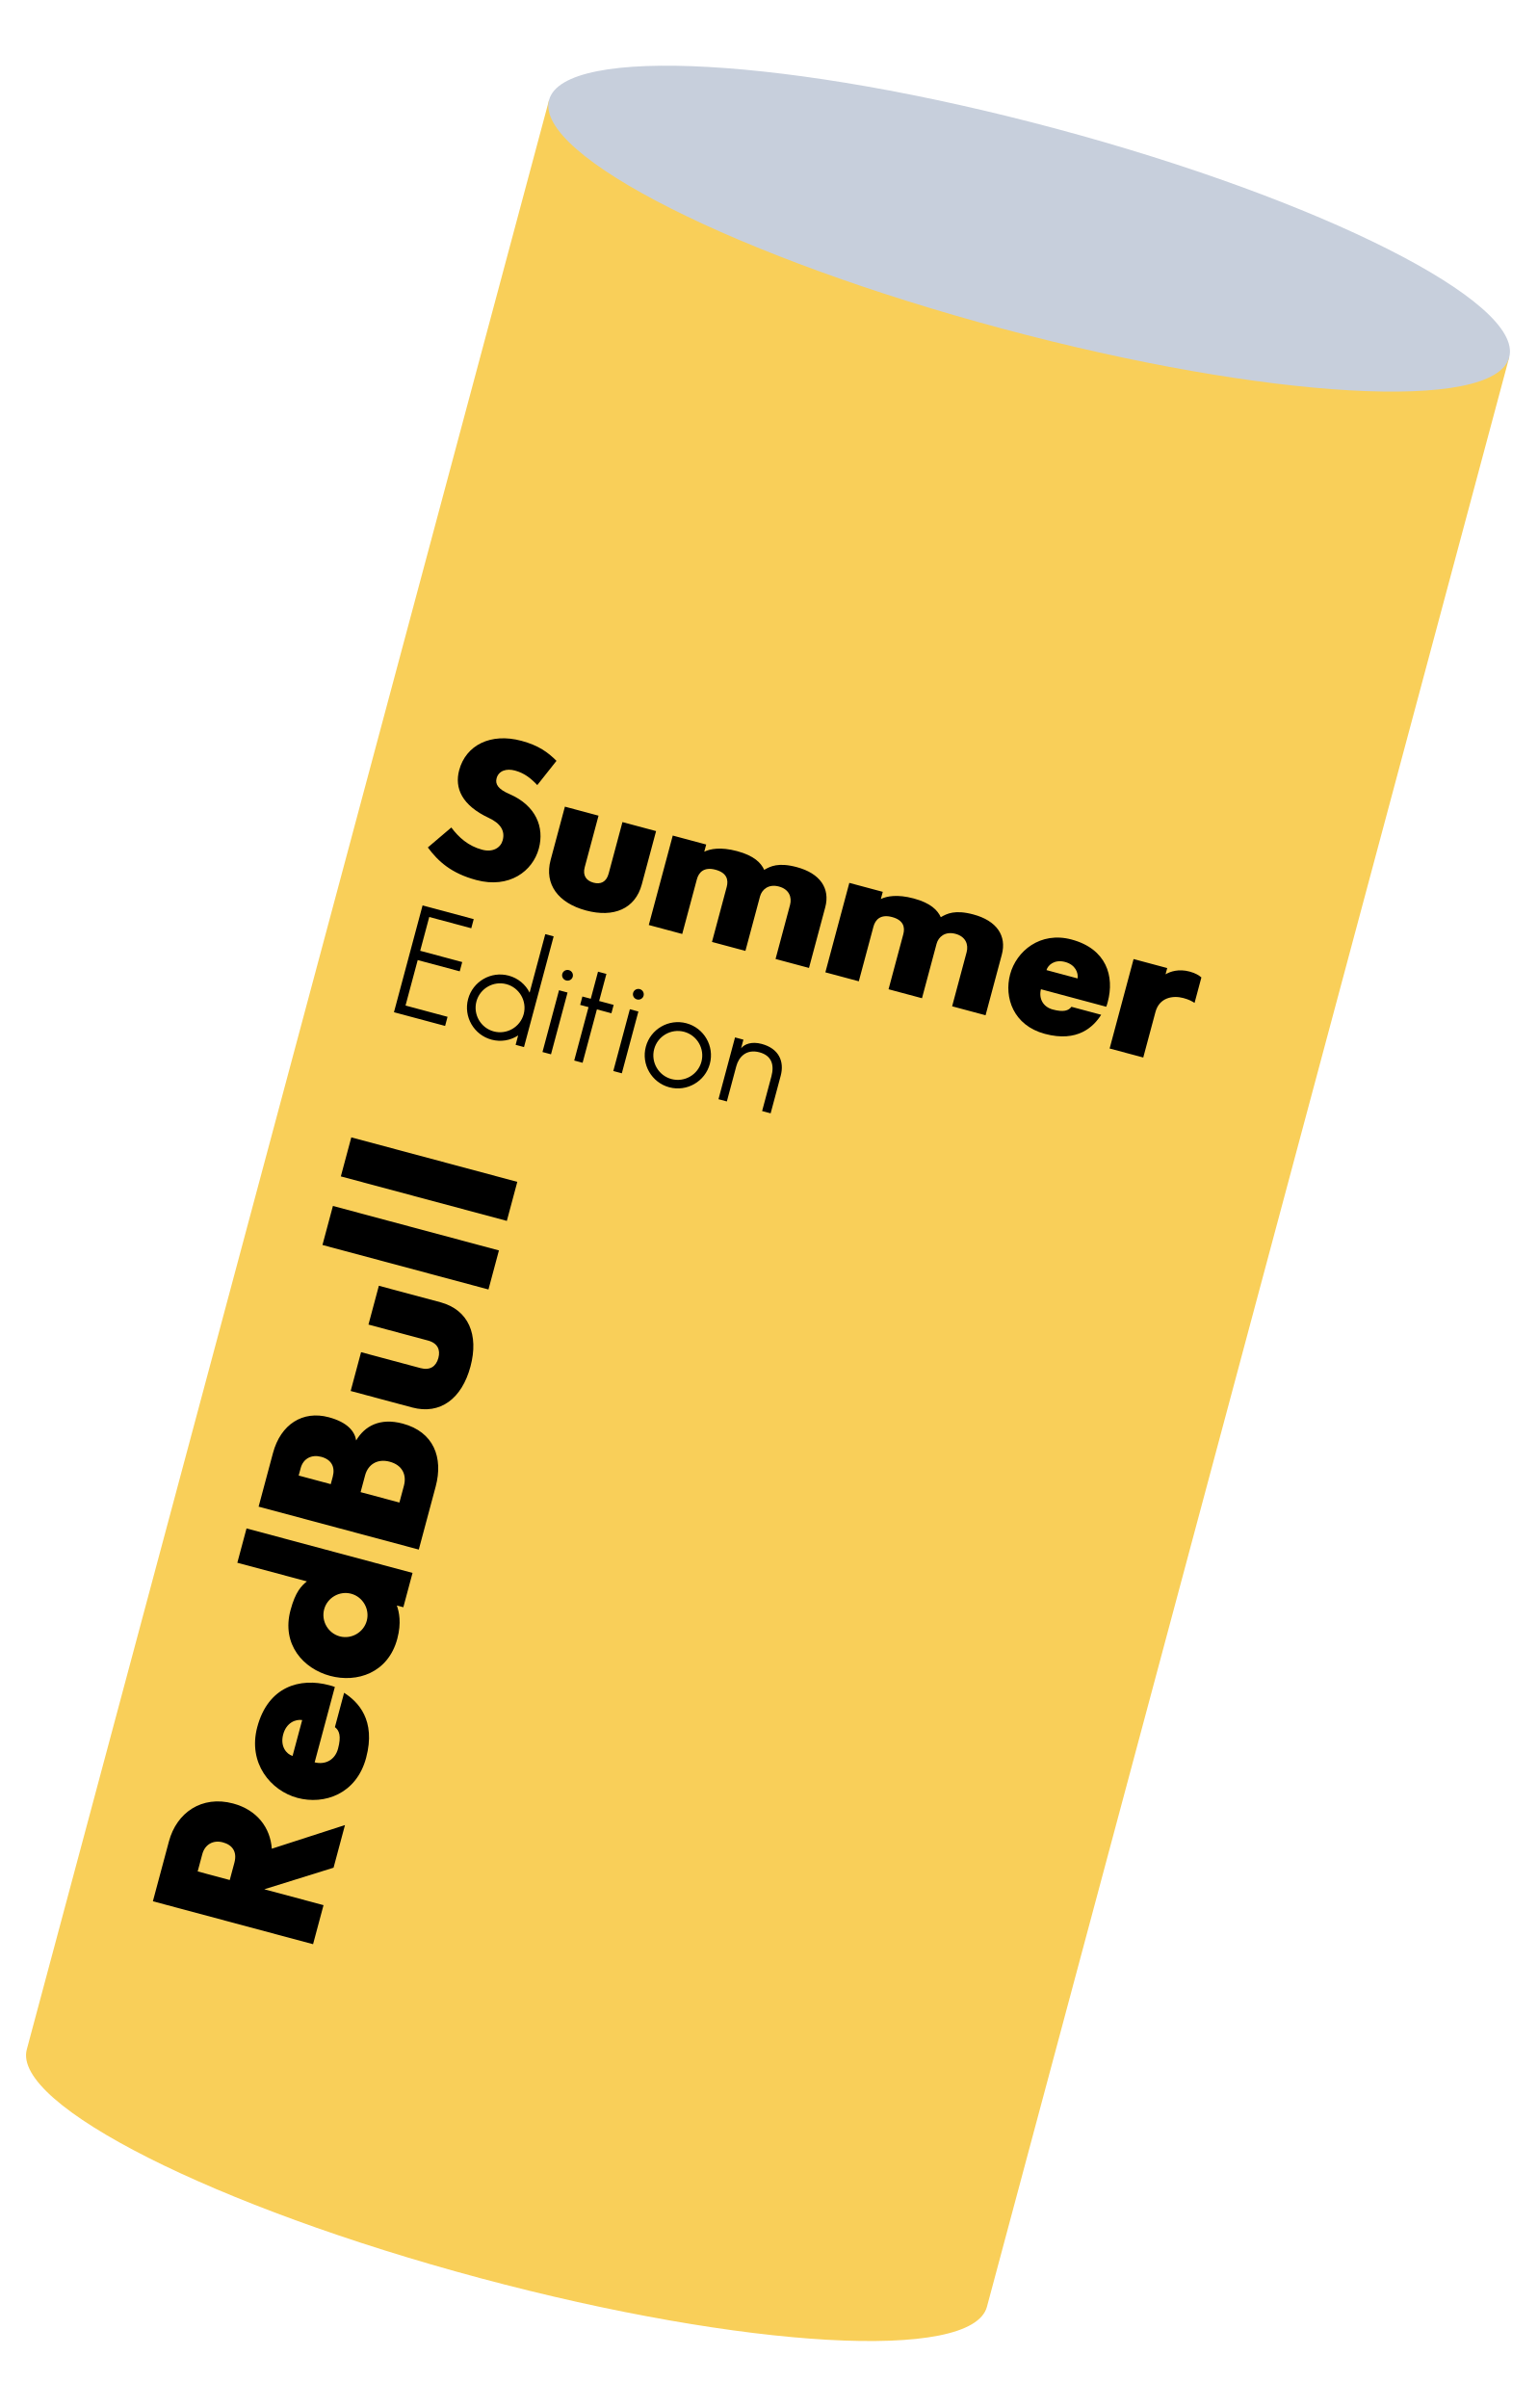
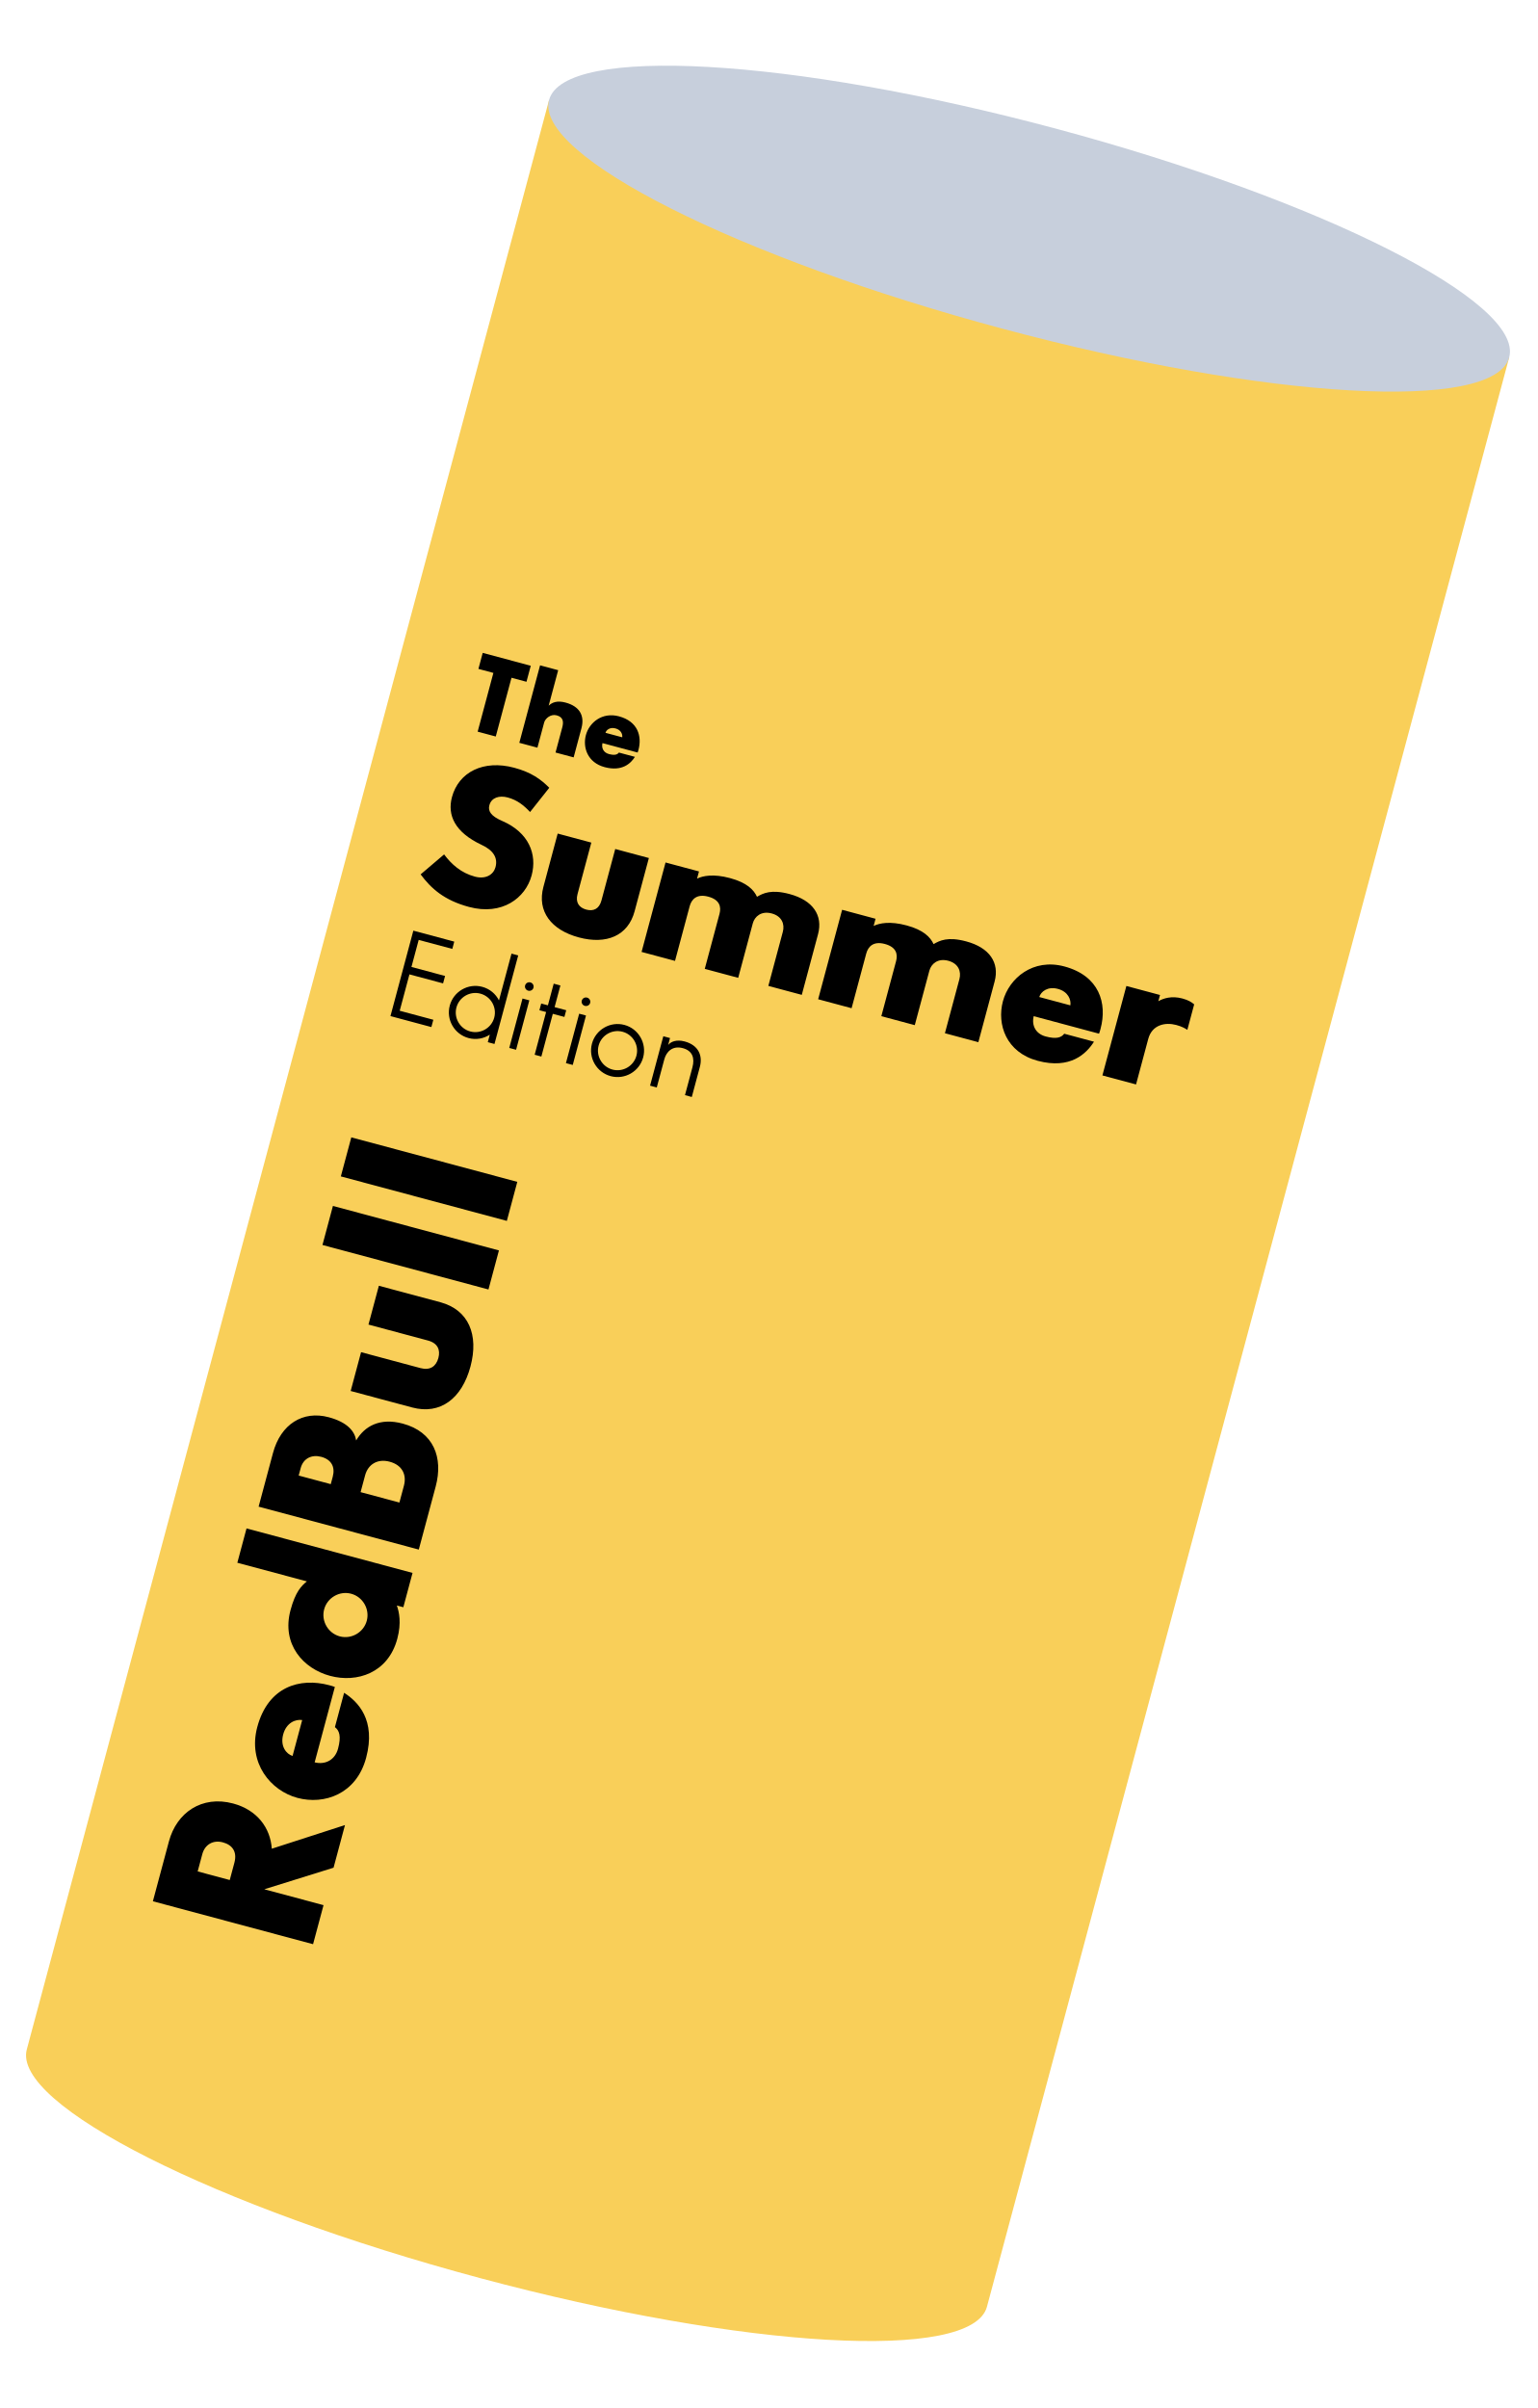
<svg xmlns="http://www.w3.org/2000/svg" width="993" height="1555" viewBox="0 0 993 1555" fill="none">
  <path d="M637.428 1489.62C627.872 1525.28 481.305 1517 310.062 1471.12C138.819 1425.23 7.747 1359.12 17.304 1323.46L354.619 64.578L974.744 230.74L637.428 1489.62Z" fill="#F9CF59" />
  <ellipse cx="664.682" cy="147.66" rx="321" ry="66.857" transform="rotate(15 664.682 147.66)" fill="#C7CFDC" />
-   <path d="M347.01 506.977C342.92 502.651 338.721 499.238 332.568 497.589C327.168 496.143 322.067 497.602 320.721 502.625C319.745 506.266 321.55 509.576 329.158 512.826C346.157 520.207 351.692 534.207 348.025 547.894C344.088 562.586 328.917 573.998 307.57 568.278C291.497 563.972 283.049 556.324 276.327 547.256L291.491 534.361C296.24 540.748 302.422 546.307 311.337 548.696C318.495 550.614 323.406 547.354 324.684 542.582C326.299 536.555 323.29 531.711 315.75 528.21C298.291 520.033 293.464 508.915 296.56 497.362C300.9 481.164 316.929 473.077 336.769 478.393C347.82 481.354 353.894 485.808 359.414 491.324L347.01 506.977ZM386.571 526.729L377.654 560.005C376.207 565.405 378.674 568.758 383.32 570.002C387.84 571.214 391.619 569.669 393.099 564.144L402.016 530.868L423.739 536.689L414.52 571.095C410.281 586.917 396.339 592.737 378.508 587.959C360.677 583.181 351.388 571.137 355.628 555.315L364.847 520.908L386.571 526.729ZM419.028 597.336L434.505 539.573L456.103 545.361L454.858 550.007C458.578 548.177 465.413 546.779 476.087 549.638C487.137 552.599 491.536 557.277 493.574 561.726C497.555 559.428 502.708 556.772 514.637 559.968C529.705 564.006 536.259 573.702 532.995 585.882L522.498 625.06L500.9 619.273L510.253 584.365C511.565 579.467 509.729 574.265 503.074 572.482C496.293 570.665 492.035 574.503 490.857 578.898L481.436 614.058L459.838 608.271L469.36 572.734C470.571 568.214 469.513 563.624 462.105 561.638C454.696 559.653 451.292 563.317 450.08 567.838L440.626 603.123L419.028 597.336ZM533.071 627.894L548.548 570.131L570.147 575.918L568.902 580.564C572.622 578.735 579.457 577.336 590.13 580.196C601.18 583.157 605.58 587.835 607.618 592.284C611.598 589.986 616.751 587.329 628.68 590.526C643.749 594.563 650.302 604.26 647.039 616.44L636.541 655.618L614.943 649.831L624.297 614.922C625.609 610.025 623.773 604.823 617.118 603.039C610.337 601.223 606.078 605.061 604.901 609.456L595.48 644.616L573.881 638.829L583.403 603.292C584.615 598.772 583.557 594.181 576.148 592.196C568.739 590.211 565.335 593.875 564.124 598.395L554.669 633.681L533.071 627.894ZM672.294 638.819C670.804 644.88 673.678 650.226 679.957 651.909C686.989 653.793 690.131 652.616 692.001 650.156L711.213 655.304C706.322 663.011 696.026 673.307 674.805 667.621C654.462 662.17 648.396 644.125 652.4 629.182C656.404 614.239 671.853 601.286 692.07 606.703C714.672 612.76 719.893 630.444 715.452 647.019C715.183 648.023 714.88 649.154 714.485 650.124L672.294 638.819ZM695.967 631.839C696.532 628.222 694.571 622.985 687.915 621.202C681.26 619.419 676.943 622.973 675.876 626.455L695.967 631.839ZM716.662 677.087L732.139 619.324L753.863 625.145L752.786 629.163C755.97 627.325 761.299 625.522 768.33 627.407C772.223 628.45 774.282 629.809 775.93 631.192L771.522 647.642C770.024 646.702 768.183 645.536 764.29 644.493C757.384 642.643 748.749 644.232 746.259 653.524L738.385 682.907L716.662 677.087Z" fill="black" />
-   <path d="M304.378 599.433L277.235 592.16L271.386 613.99L298.528 621.263L296.924 627.251L269.781 619.979L261.913 649.343L289.056 656.616L287.477 662.508L254.442 653.656L272.922 584.689L305.957 593.541L304.378 599.433ZM352.174 603.233L357.584 604.682L338.431 676.161L333.022 674.711L334.652 668.626C329.746 671.867 323.542 673 317.457 671.369C306.059 668.315 299.27 656.557 302.324 645.159C305.378 633.761 317.136 626.973 328.534 630.027C334.619 631.658 339.426 635.741 342.055 641.001L352.174 603.233ZM307.708 646.705C305.456 655.109 310.476 663.805 318.88 666.056C327.284 668.308 335.979 663.288 338.231 654.884C340.483 646.481 335.462 637.785 327.059 635.533C318.655 633.281 309.959 638.302 307.708 646.705ZM366.558 640.941L355.869 680.833L350.363 679.358L361.052 639.465L366.558 640.941ZM369.907 630.76C369.415 632.596 367.482 633.63 365.646 633.139C363.811 632.647 362.654 630.784 363.146 628.949C363.663 627.017 365.597 625.982 367.432 626.474C369.267 626.966 370.425 628.829 369.907 630.76ZM380.106 650.368L374.697 648.919L376.147 643.51L381.556 644.959L386.24 627.476L391.649 628.925L386.965 646.409L396.334 648.919L394.885 654.328L385.515 651.818L376.276 686.301L370.866 684.852L380.106 650.368ZM412.308 653.199L401.618 693.092L396.113 691.617L406.802 651.724L412.308 653.199ZM415.657 643.019C415.165 644.854 413.231 645.889 411.396 645.397C409.561 644.905 408.403 643.042 408.895 641.207C409.413 639.275 411.346 638.241 413.182 638.732C415.017 639.224 416.174 641.087 415.657 643.019ZM458.46 686.996C455.405 698.394 443.648 705.182 432.25 702.128C420.852 699.074 414.064 687.316 417.118 675.918C420.172 664.52 431.93 657.732 443.327 660.786C454.725 663.84 461.514 675.598 458.46 686.996ZM422.501 677.464C420.249 685.868 425.27 694.563 433.674 696.815C442.077 699.067 450.773 694.046 453.024 685.643C455.276 677.239 450.256 668.544 441.852 666.292C433.449 664.04 424.753 669.061 422.501 677.464ZM464.041 709.818L474.73 669.925L480.139 671.374L478.638 676.977C480.696 674.319 485.362 672.36 491.93 674.12C503.135 677.122 506.681 685.526 504.222 694.702L497.726 718.947L492.22 717.472L498.224 695.062C500.269 687.432 498.208 681.6 490.481 679.529C481.981 677.251 477.137 682.579 475.532 688.568L469.45 711.267L464.041 709.818Z" fill="black" />
+   <path d="M342.801 429.923L340.029 440.268L330.36 437.677L320.196 475.609L308.499 472.475L318.662 434.543L308.994 431.952L311.765 421.607L342.801 429.923ZM335.402 479.684L348.809 429.649L360.507 432.783L354.365 455.705C356.608 453.552 359.857 452.248 365.266 453.698C374.191 456.089 377.76 461.973 375.531 470.29L370.495 489.087L358.797 485.952L363.127 469.792C364.142 466.006 363.767 463.079 359.507 461.938C355.585 460.887 352.118 464.089 351.466 466.523L347.1 482.818L335.402 479.684ZM389.118 479.873C388.316 483.136 389.863 486.015 393.244 486.921C397.031 487.936 398.722 487.302 399.729 485.977L410.075 488.749C407.441 492.899 401.897 498.443 390.47 495.381C379.516 492.446 376.25 482.73 378.406 474.684C380.562 466.637 388.88 459.663 399.766 462.58C411.937 465.841 414.748 475.363 412.357 484.288C412.212 484.829 412.049 485.437 411.836 485.96L389.118 479.873ZM401.865 476.114C402.169 474.166 401.113 471.347 397.53 470.387C393.946 469.426 391.622 471.34 391.047 473.215L401.865 476.114Z" fill="black" />
+   <path d="M342.352 524.364C338.262 520.038 334.063 516.625 327.91 514.976C322.51 513.529 317.409 514.989 316.063 520.012C315.087 523.653 316.892 526.963 324.5 530.213C341.499 537.594 347.034 551.594 343.367 565.281C339.43 579.973 324.259 591.385 302.912 585.665C286.839 581.358 278.391 573.711 271.669 564.642L286.833 551.748C291.582 558.134 297.763 563.694 306.679 566.083C313.836 568.001 318.747 564.741 320.026 559.969C321.641 553.941 318.632 549.098 311.091 545.597C293.633 537.419 288.806 526.301 291.902 514.749C296.242 498.55 312.271 490.463 332.111 495.78C343.161 498.74 349.236 503.194 354.756 508.711L342.352 524.364ZM381.912 544.116L372.996 577.392C371.549 582.792 374.016 586.144 378.662 587.389C383.182 588.6 386.961 587.056 388.441 581.531L397.357 548.255L419.081 554.075L409.862 588.482C405.623 604.304 391.681 610.124 373.85 605.346C356.019 600.568 346.73 588.523 350.97 572.701L360.189 538.295L381.912 544.116ZM414.369 614.722L429.847 556.96L451.445 562.747L450.2 567.393C453.92 565.564 460.755 564.165 471.429 567.025C482.479 569.986 486.878 574.664 488.916 579.113C492.896 576.815 498.05 574.158 509.979 577.355C525.047 581.392 531.601 591.089 528.337 603.269L517.839 642.447L496.241 636.66L505.595 601.751C506.907 596.854 505.071 591.652 498.416 589.868C491.635 588.051 487.377 591.89 486.199 596.285L476.778 631.445L455.18 625.658L464.702 590.121C465.913 585.601 464.855 581.01 457.446 579.025C450.038 577.04 446.633 580.704 445.422 585.224L435.968 620.51L414.369 614.722ZM528.413 645.28L543.89 587.518L565.488 593.305L564.243 597.951C567.964 596.122 574.799 594.723 585.472 597.583C596.522 600.544 600.921 605.222 602.959 609.671C606.94 607.373 612.093 604.716 624.022 607.912C639.091 611.95 645.644 621.647 642.381 633.827L631.883 673.005L610.285 667.218L619.638 632.309C620.951 627.412 619.115 622.209 612.459 620.426C605.679 618.609 601.42 622.448 600.242 626.843L590.821 662.003L569.223 656.215L578.745 620.679C579.956 616.158 578.898 611.568 571.49 609.583C564.081 607.598 560.677 611.262 559.466 615.782L550.011 651.067L528.413 645.28ZM667.635 656.206C666.146 662.267 669.02 667.613 675.299 669.295C682.331 671.18 685.472 670.003 687.343 667.543L706.555 672.691C701.664 680.397 691.368 690.694 670.147 685.007C649.804 679.557 643.738 661.512 647.742 646.569C651.746 631.626 667.195 618.673 687.411 624.09C710.014 630.146 715.235 647.83 710.794 664.406C710.525 665.41 710.222 666.54 709.827 667.511L667.635 656.206ZM691.309 649.225C691.874 645.608 689.913 640.372 683.257 638.589C676.602 636.806 672.285 640.359 671.218 643.842L691.309 649.225ZM712.004 694.473L727.481 636.711L749.205 642.532L748.128 646.55C751.312 644.711 756.64 642.909 763.672 644.793C767.565 645.836 769.623 647.195 771.271 648.579L766.864 665.029C765.366 664.089 763.525 662.923 759.632 661.88C752.726 660.029 744.09 661.618 741.601 670.911L733.727 700.294L712.004 694.473Z" fill="black" />
+   <path d="M292.127 612.779L270.413 606.96L265.734 624.424L287.448 630.243L286.164 635.034L264.45 629.215L258.156 652.707L279.87 658.525L278.607 663.239L252.179 656.157L266.963 600.984L293.39 608.065L292.127 612.779ZM330.365 615.819L334.692 616.978L319.37 674.161L315.042 673.002L316.347 668.133C312.422 670.726 307.458 671.632 302.59 670.328C293.472 667.884 288.041 658.478 290.485 649.36C292.928 640.242 302.334 634.811 311.452 637.254C316.32 638.559 320.166 641.825 322.269 646.033L330.365 615.819ZM294.791 650.597C292.99 657.32 297.006 664.276 303.729 666.078C310.452 667.879 317.408 663.863 319.21 657.14C321.011 650.417 316.995 643.46 310.272 641.659C303.549 639.858 296.593 643.874 294.791 650.597ZM341.872 645.985L333.32 677.899L328.916 676.719L337.467 644.805L341.872 645.985ZM344.551 637.841C344.157 639.309 342.61 640.137 341.142 639.743C339.674 639.35 338.748 637.86 339.141 636.391C339.556 634.846 341.103 634.018 342.571 634.411C344.039 634.805 344.965 636.295 344.551 637.841ZM352.71 653.527L348.383 652.368L349.542 648.04L353.87 649.2L357.617 635.213L361.945 636.373L358.197 650.359L365.692 652.368L364.533 656.695L357.037 654.687L349.646 682.273L345.318 681.114L352.71 653.527ZM378.471 655.792L369.92 687.706L365.515 686.526L374.066 654.611L378.471 655.792ZM381.15 647.648C380.757 649.116 379.21 649.944 377.742 649.55C376.273 649.157 375.348 647.666 375.741 646.198C376.155 644.653 377.702 643.825 379.17 644.218C380.639 644.612 381.564 646.102 381.15 647.648ZM415.393 682.829C412.949 691.947 403.543 697.378 394.425 694.935C385.307 692.491 379.876 683.085 382.319 673.967C384.763 664.849 394.169 659.418 403.287 661.861C412.405 664.305 417.836 673.711 415.393 682.829ZM386.626 675.204C384.825 681.927 388.841 688.883 395.564 690.685C402.287 692.486 409.243 688.47 411.045 681.747C412.846 675.024 408.83 668.067 402.107 666.266C395.384 664.465 388.427 668.481 386.626 675.204ZM419.857 701.087L428.409 669.172L432.736 670.332L431.535 674.814C433.182 672.688 436.915 671.12 442.169 672.528C451.133 674.93 453.97 681.653 452.002 688.994L446.805 708.39L442.401 707.21L447.204 689.282C448.84 683.178 447.192 678.512 441.01 676.856C434.21 675.034 430.334 679.296 429.051 684.087L424.185 702.246L419.857 701.087Z" fill="black" />
  <path d="M208.951 1230.28L202.196 1255.49L98.745 1227.77L109.111 1189.09C114.08 1170.54 130.317 1159.21 150.601 1164.64C166.104 1168.8 174.641 1180.4 175.543 1193.84L222.81 1178.56L215.434 1206.09L170.7 1220.03L208.951 1230.28ZM148.387 1214.05L151.377 1202.9C153.318 1195.65 149.97 1191.34 143.885 1189.71C137.799 1188.08 132.366 1190.97 130.657 1197.35L127.668 1208.5L148.387 1214.05ZM203.224 1138.06C210.218 1139.78 216.386 1136.46 218.327 1129.22C220.501 1121.1 219.143 1117.48 216.305 1115.32L222.245 1093.15C231.137 1098.8 243.018 1110.68 236.456 1135.16C230.167 1158.64 209.346 1165.63 192.104 1161.01C174.863 1156.39 159.917 1138.57 166.167 1115.24C173.155 1089.16 193.56 1083.14 212.685 1088.26C213.844 1088.57 215.148 1088.92 216.269 1089.38L203.224 1138.06ZM195.169 1110.75C190.996 1110.09 184.954 1112.36 182.897 1120.04C180.839 1127.71 184.94 1132.7 188.958 1133.93L195.169 1110.75ZM153.283 1009.17L159.223 986.997L266.441 1015.73L260.501 1037.89L256.299 1036.77C257.724 1040.72 259.387 1047.85 256.592 1058.28C250.652 1080.45 230.46 1086.84 213.218 1082.22C195.976 1077.6 181.685 1061.97 187.625 1039.8C190.809 1027.92 194.62 1024.12 198.199 1021.2L153.283 1009.17ZM219.433 1056.71C226.967 1058.72 234.866 1054.16 236.885 1046.63C238.904 1039.1 234.343 1031.2 226.809 1029.18C219.275 1027.16 211.375 1031.72 209.356 1039.25C207.338 1046.79 211.898 1054.69 219.433 1056.71ZM212.315 915.198C224.486 918.459 229.117 924.359 230.037 930.196C235.469 920.936 245.35 915.353 260.129 919.313C280.124 924.671 286.394 941.259 281.386 959.95L270.477 1000.66L167.026 972.944L176.305 938.315C181.313 919.625 195.653 910.733 212.315 915.198ZM213.626 958.409L214.907 953.628C216.615 947.253 214.002 942.515 207.482 940.768C201.397 939.138 195.896 941.701 194.188 948.076L192.907 952.858L213.626 958.409ZM257.962 970.289L260.873 959.423C262.737 952.468 259.933 946.126 251.674 943.913C243.705 941.778 237.671 945.752 235.808 952.706L232.896 963.573L257.962 970.289ZM233.2 873.187L271.595 883.475C277.826 885.145 281.694 882.299 283.13 876.938C284.528 871.722 282.746 867.362 276.371 865.654L237.975 855.366L244.691 830.3L284.391 840.938C302.647 845.829 309.362 861.916 303.849 882.49C298.337 903.064 284.439 913.782 266.183 908.891L226.483 898.253L233.2 873.187ZM322.239 807.483L315.484 832.694L208.266 803.965L215.021 778.755L322.239 807.483ZM334.106 763.196L327.351 788.407L220.133 759.678L226.888 734.467L334.106 763.196Z" fill="black" />
</svg>
